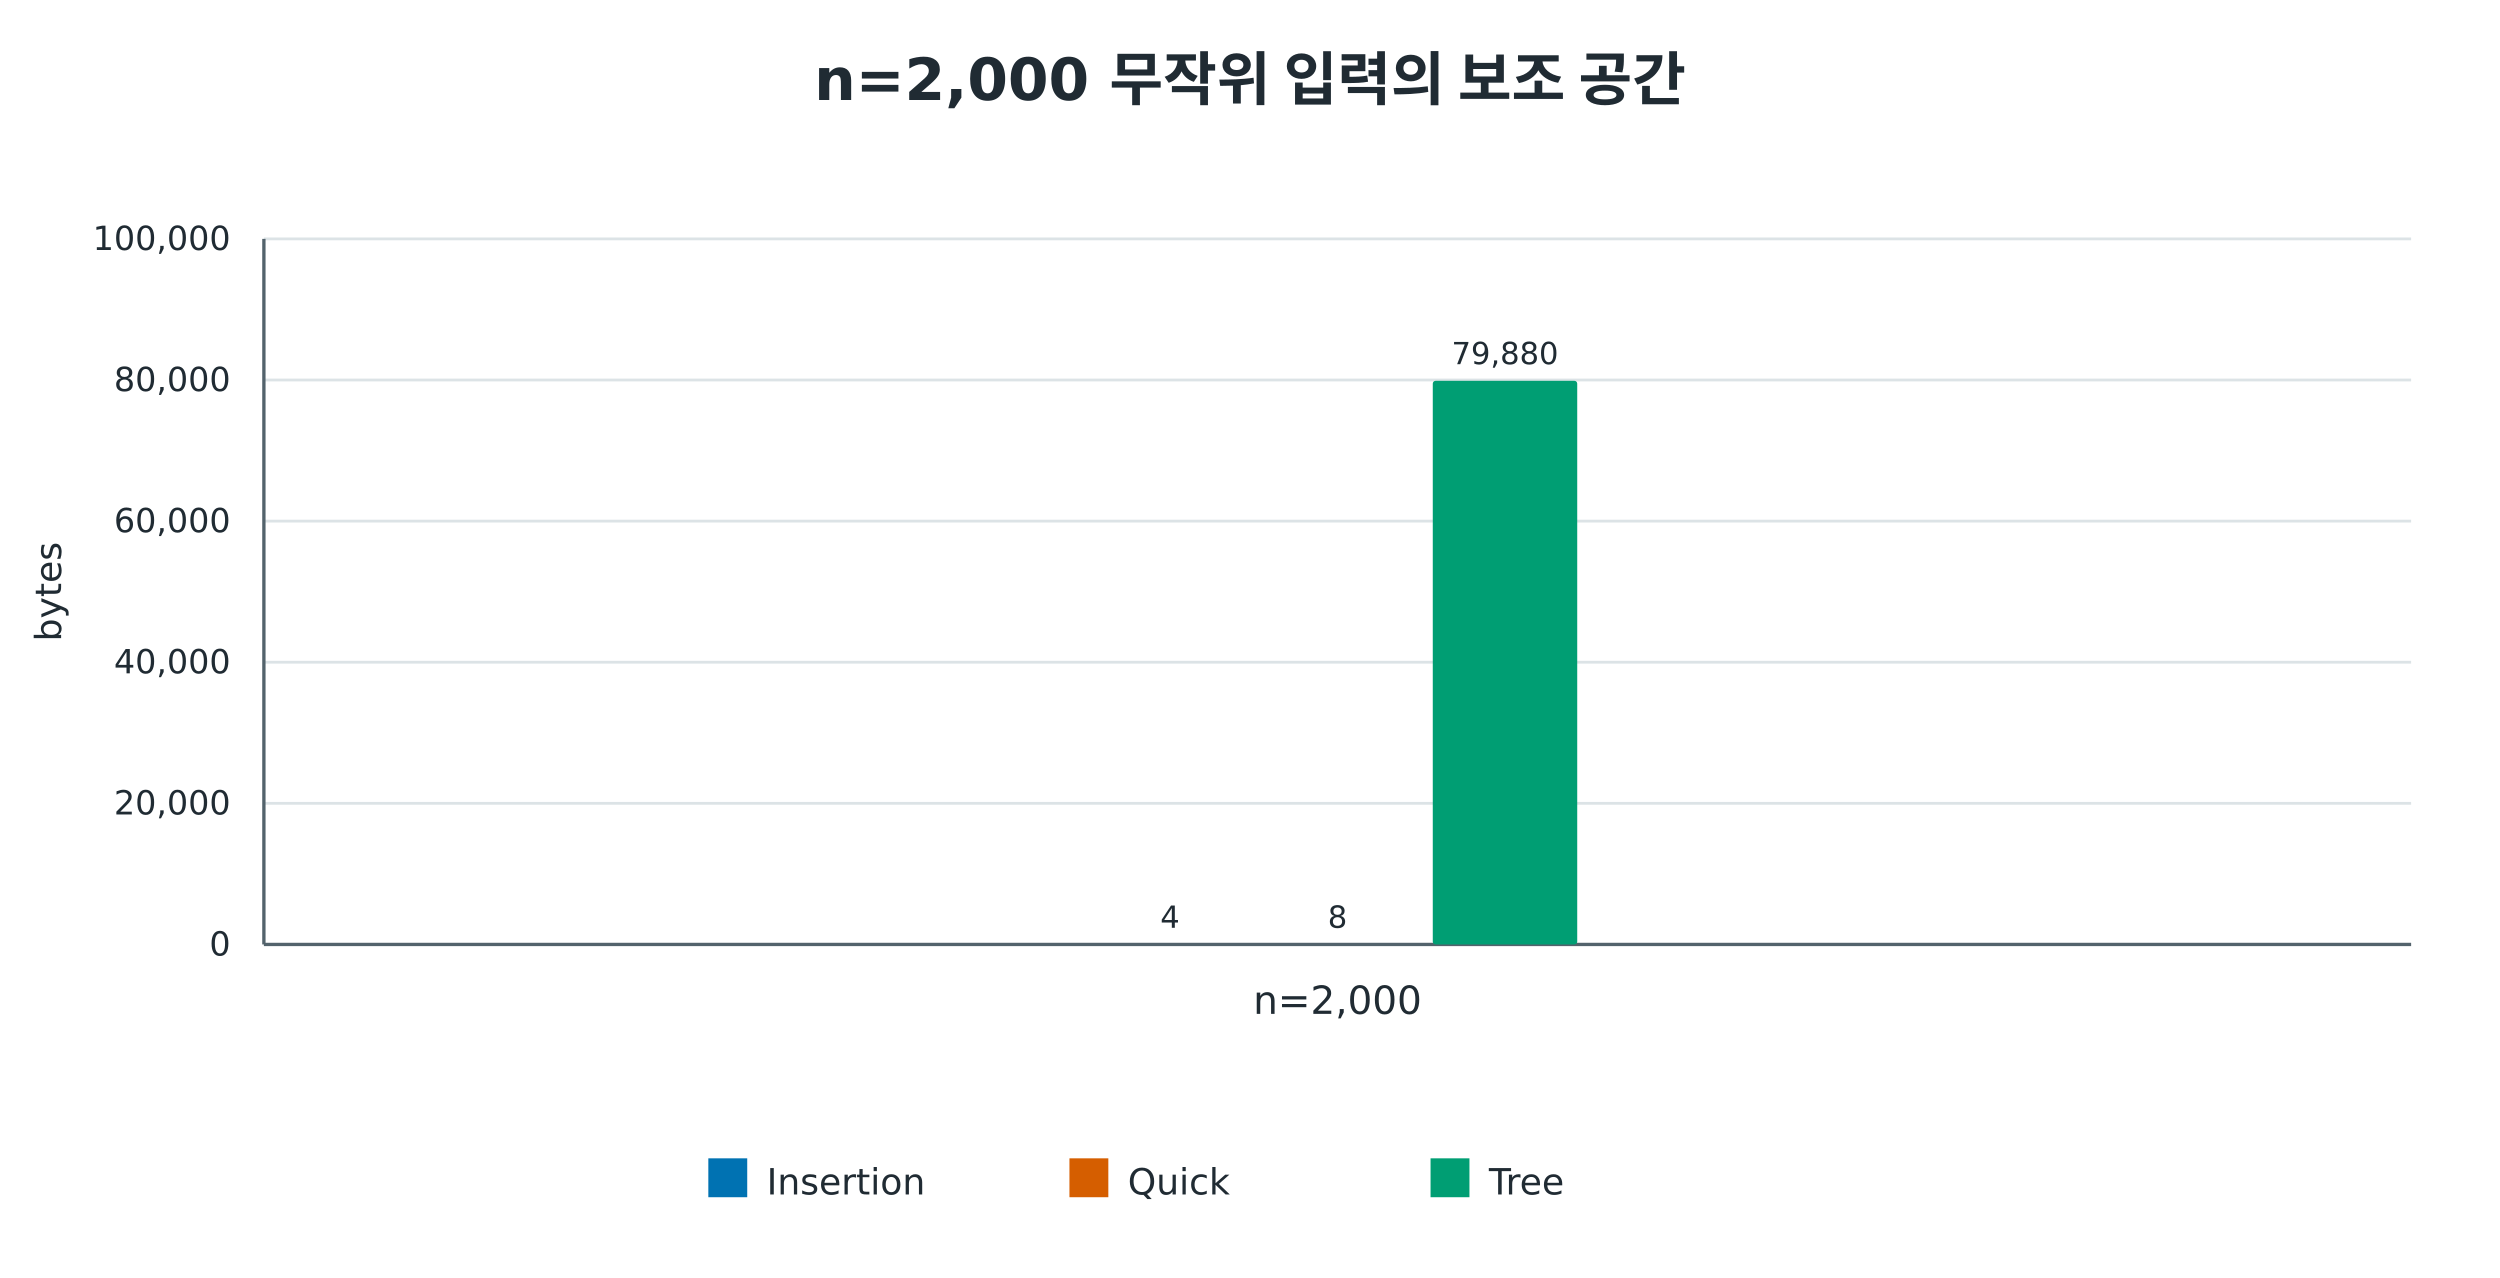
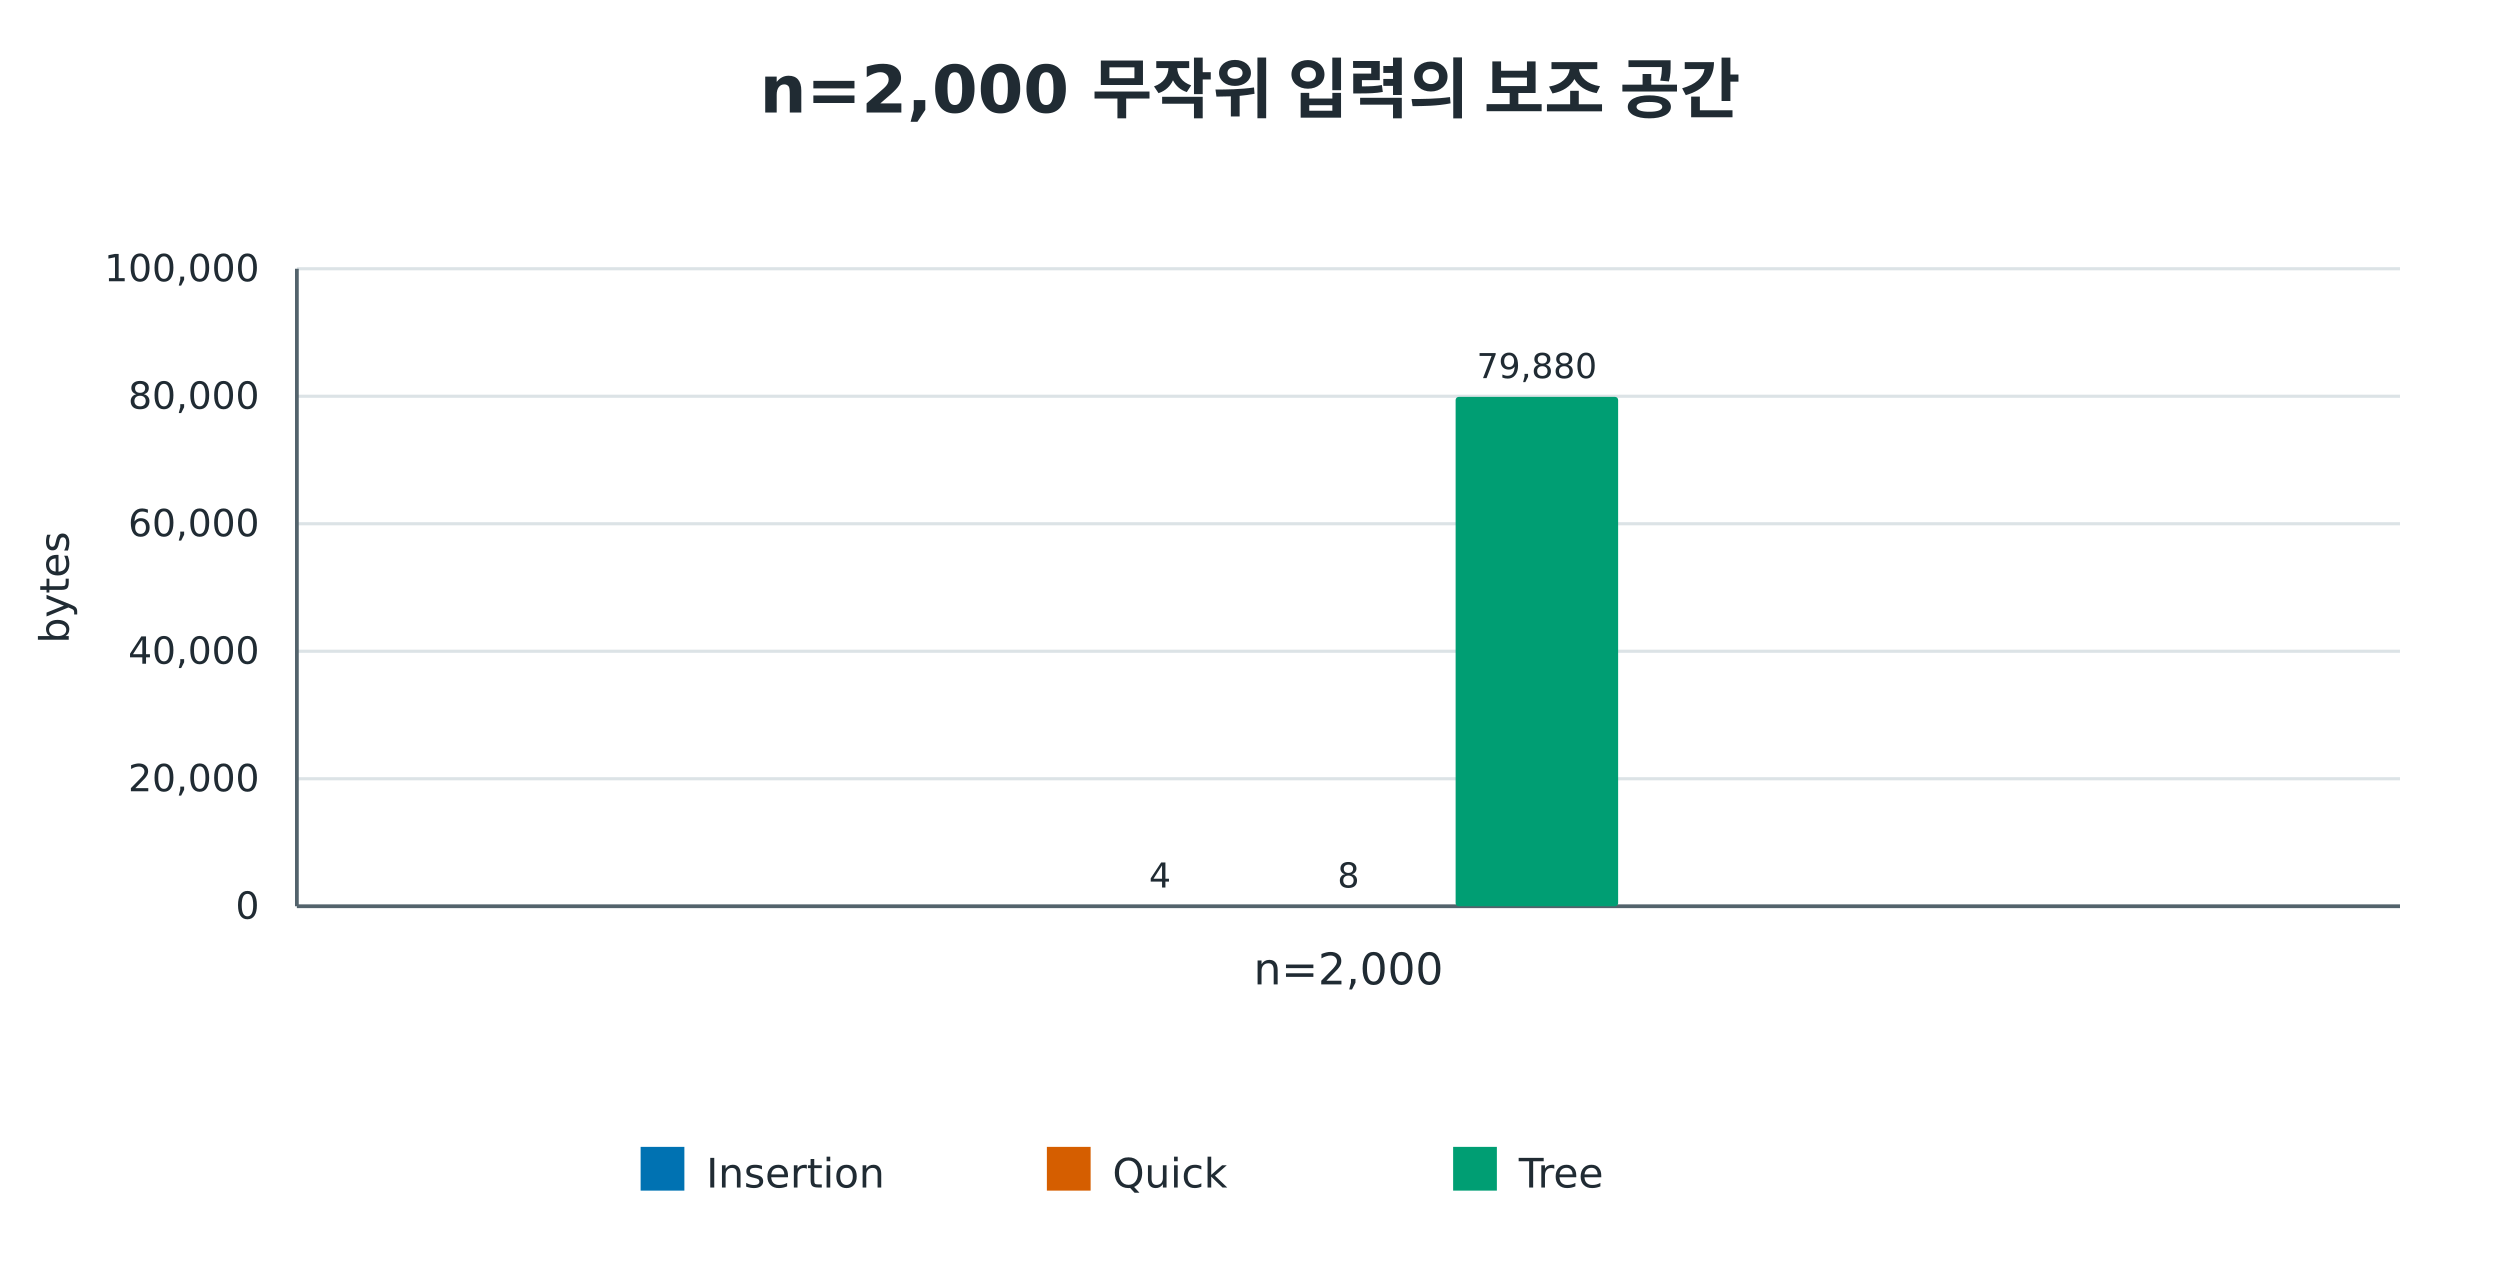
- <svg xmlns="http://www.w3.org/2000/svg" width="900" height="460" viewBox="0 0 900 460" role="img" aria-label="n=2,000 무작위 입력의 보조 공간">
+ <svg xmlns="http://www.w3.org/2000/svg" width="800" height="410" viewBox="0 0 800 410" role="img" aria-label="n=2,000 무작위 입력의 보조 공간">
  <style>text{font-family:"DejaVu Sans",sans-serif;fill:#202b33}.grid{stroke:#dce3e6;stroke-width:1}.axis{stroke:#53636c;stroke-width:1.2}.value{font-size:11px}.tick{font-size:12px}.category{font-size:14px}.legend{font-size:13px}.title{font-size:21px;font-weight:700}.ylabel{font-size:13px}</style>
-   <text class="title" x="450.0" y="36" text-anchor="middle">n=2,000 무작위 입력의 보조 공간</text>
-   <line class="grid" x1="95" y1="340.0" x2="868" y2="340.0" />
-   <text class="tick" x="83" y="344.0" text-anchor="end">0</text>
-   <line class="grid" x1="95" y1="289.2" x2="868" y2="289.2" />
-   <text class="tick" x="83" y="293.2" text-anchor="end">20,000</text>
-   <line class="grid" x1="95" y1="238.4" x2="868" y2="238.4" />
-   <text class="tick" x="83" y="242.4" text-anchor="end">40,000</text>
-   <line class="grid" x1="95" y1="187.6" x2="868" y2="187.6" />
-   <text class="tick" x="83" y="191.6" text-anchor="end">60,000</text>
-   <line class="grid" x1="95" y1="136.8" x2="868" y2="136.8" />
-   <text class="tick" x="83" y="140.8" text-anchor="end">80,000</text>
-   <line class="grid" x1="95" y1="86.0" x2="868" y2="86.0" />
+   <text class="title" x="400.0" y="36" text-anchor="middle">n=2,000 무작위 입력의 보조 공간</text>
+   <line class="grid" x1="95" y1="290.0" x2="768" y2="290.0" />
+   <text class="tick" x="83" y="294.0" text-anchor="end">0</text>
+   <line class="grid" x1="95" y1="249.2" x2="768" y2="249.2" />
+   <text class="tick" x="83" y="253.2" text-anchor="end">20,000</text>
+   <line class="grid" x1="95" y1="208.4" x2="768" y2="208.4" />
+   <text class="tick" x="83" y="212.4" text-anchor="end">40,000</text>
+   <line class="grid" x1="95" y1="167.6" x2="768" y2="167.6" />
+   <text class="tick" x="83" y="171.6" text-anchor="end">60,000</text>
+   <line class="grid" x1="95" y1="126.8" x2="768" y2="126.8" />
+   <text class="tick" x="83" y="130.8" text-anchor="end">80,000</text>
+   <line class="grid" x1="95" y1="86.0" x2="768" y2="86.0" />
  <text class="tick" x="83" y="90.0" text-anchor="end">100,000</text>
-   <line class="axis" x1="95" y1="86" x2="95" y2="340" />
-   <line class="axis" x1="95" y1="340" x2="868" y2="340" />
-   <text class="ylabel" x="22" y="213.0" transform="rotate(-90 22 213.0)" text-anchor="middle">bytes</text>
-   <rect x="395.2" y="340.0" width="52.0" height="0.0" fill="#0072B2" rx="1" />
-   <text class="value" x="421.2" y="334.0" text-anchor="middle">4</text>
-   <rect x="455.5" y="340.0" width="52.0" height="0.0" fill="#D55E00" rx="1" />
-   <text class="value" x="481.5" y="334.0" text-anchor="middle">8</text>
-   <rect x="515.8" y="137.1" width="52.0" height="202.9" fill="#009E73" rx="1" />
-   <text class="value" x="541.8" y="131.1" text-anchor="middle">79,880</text>
-   <text class="category" x="481.5" y="365" text-anchor="middle">n=2,000</text>
-   <rect x="255.0" y="417" width="14" height="14" fill="#0072B2" />
-   <text class="legend" x="276.0" y="430">Insertion</text>
-   <rect x="385.0" y="417" width="14" height="14" fill="#D55E00" />
-   <text class="legend" x="406.0" y="430">Quick</text>
-   <rect x="515.0" y="417" width="14" height="14" fill="#009E73" />
-   <text class="legend" x="536.0" y="430">Tree</text>
+   <line class="axis" x1="95" y1="86" x2="95" y2="290" />
+   <line class="axis" x1="95" y1="290" x2="768" y2="290" />
+   <text class="ylabel" x="22" y="188.0" transform="rotate(-90 22 188.0)" text-anchor="middle">bytes</text>
+   <rect x="345.2" y="290.0" width="52.0" height="0.0" fill="#0072B2" rx="1" />
+   <text class="value" x="371.2" y="284.0" text-anchor="middle">4</text>
+   <rect x="405.5" y="290.0" width="52.0" height="0.0" fill="#D55E00" rx="1" />
+   <text class="value" x="431.5" y="284.0" text-anchor="middle">8</text>
+   <rect x="465.8" y="127.0" width="52.0" height="163.0" fill="#009E73" rx="1" />
+   <text class="value" x="491.8" y="121.0" text-anchor="middle">79,880</text>
+   <text class="category" x="431.5" y="315" text-anchor="middle">n=2,000</text>
+   <rect x="205.0" y="367" width="14" height="14" fill="#0072B2" />
+   <text class="legend" x="226.0" y="380">Insertion</text>
+   <rect x="335.0" y="367" width="14" height="14" fill="#D55E00" />
+   <text class="legend" x="356.0" y="380">Quick</text>
+   <rect x="465.0" y="367" width="14" height="14" fill="#009E73" />
+   <text class="legend" x="486.0" y="380">Tree</text>
</svg>
